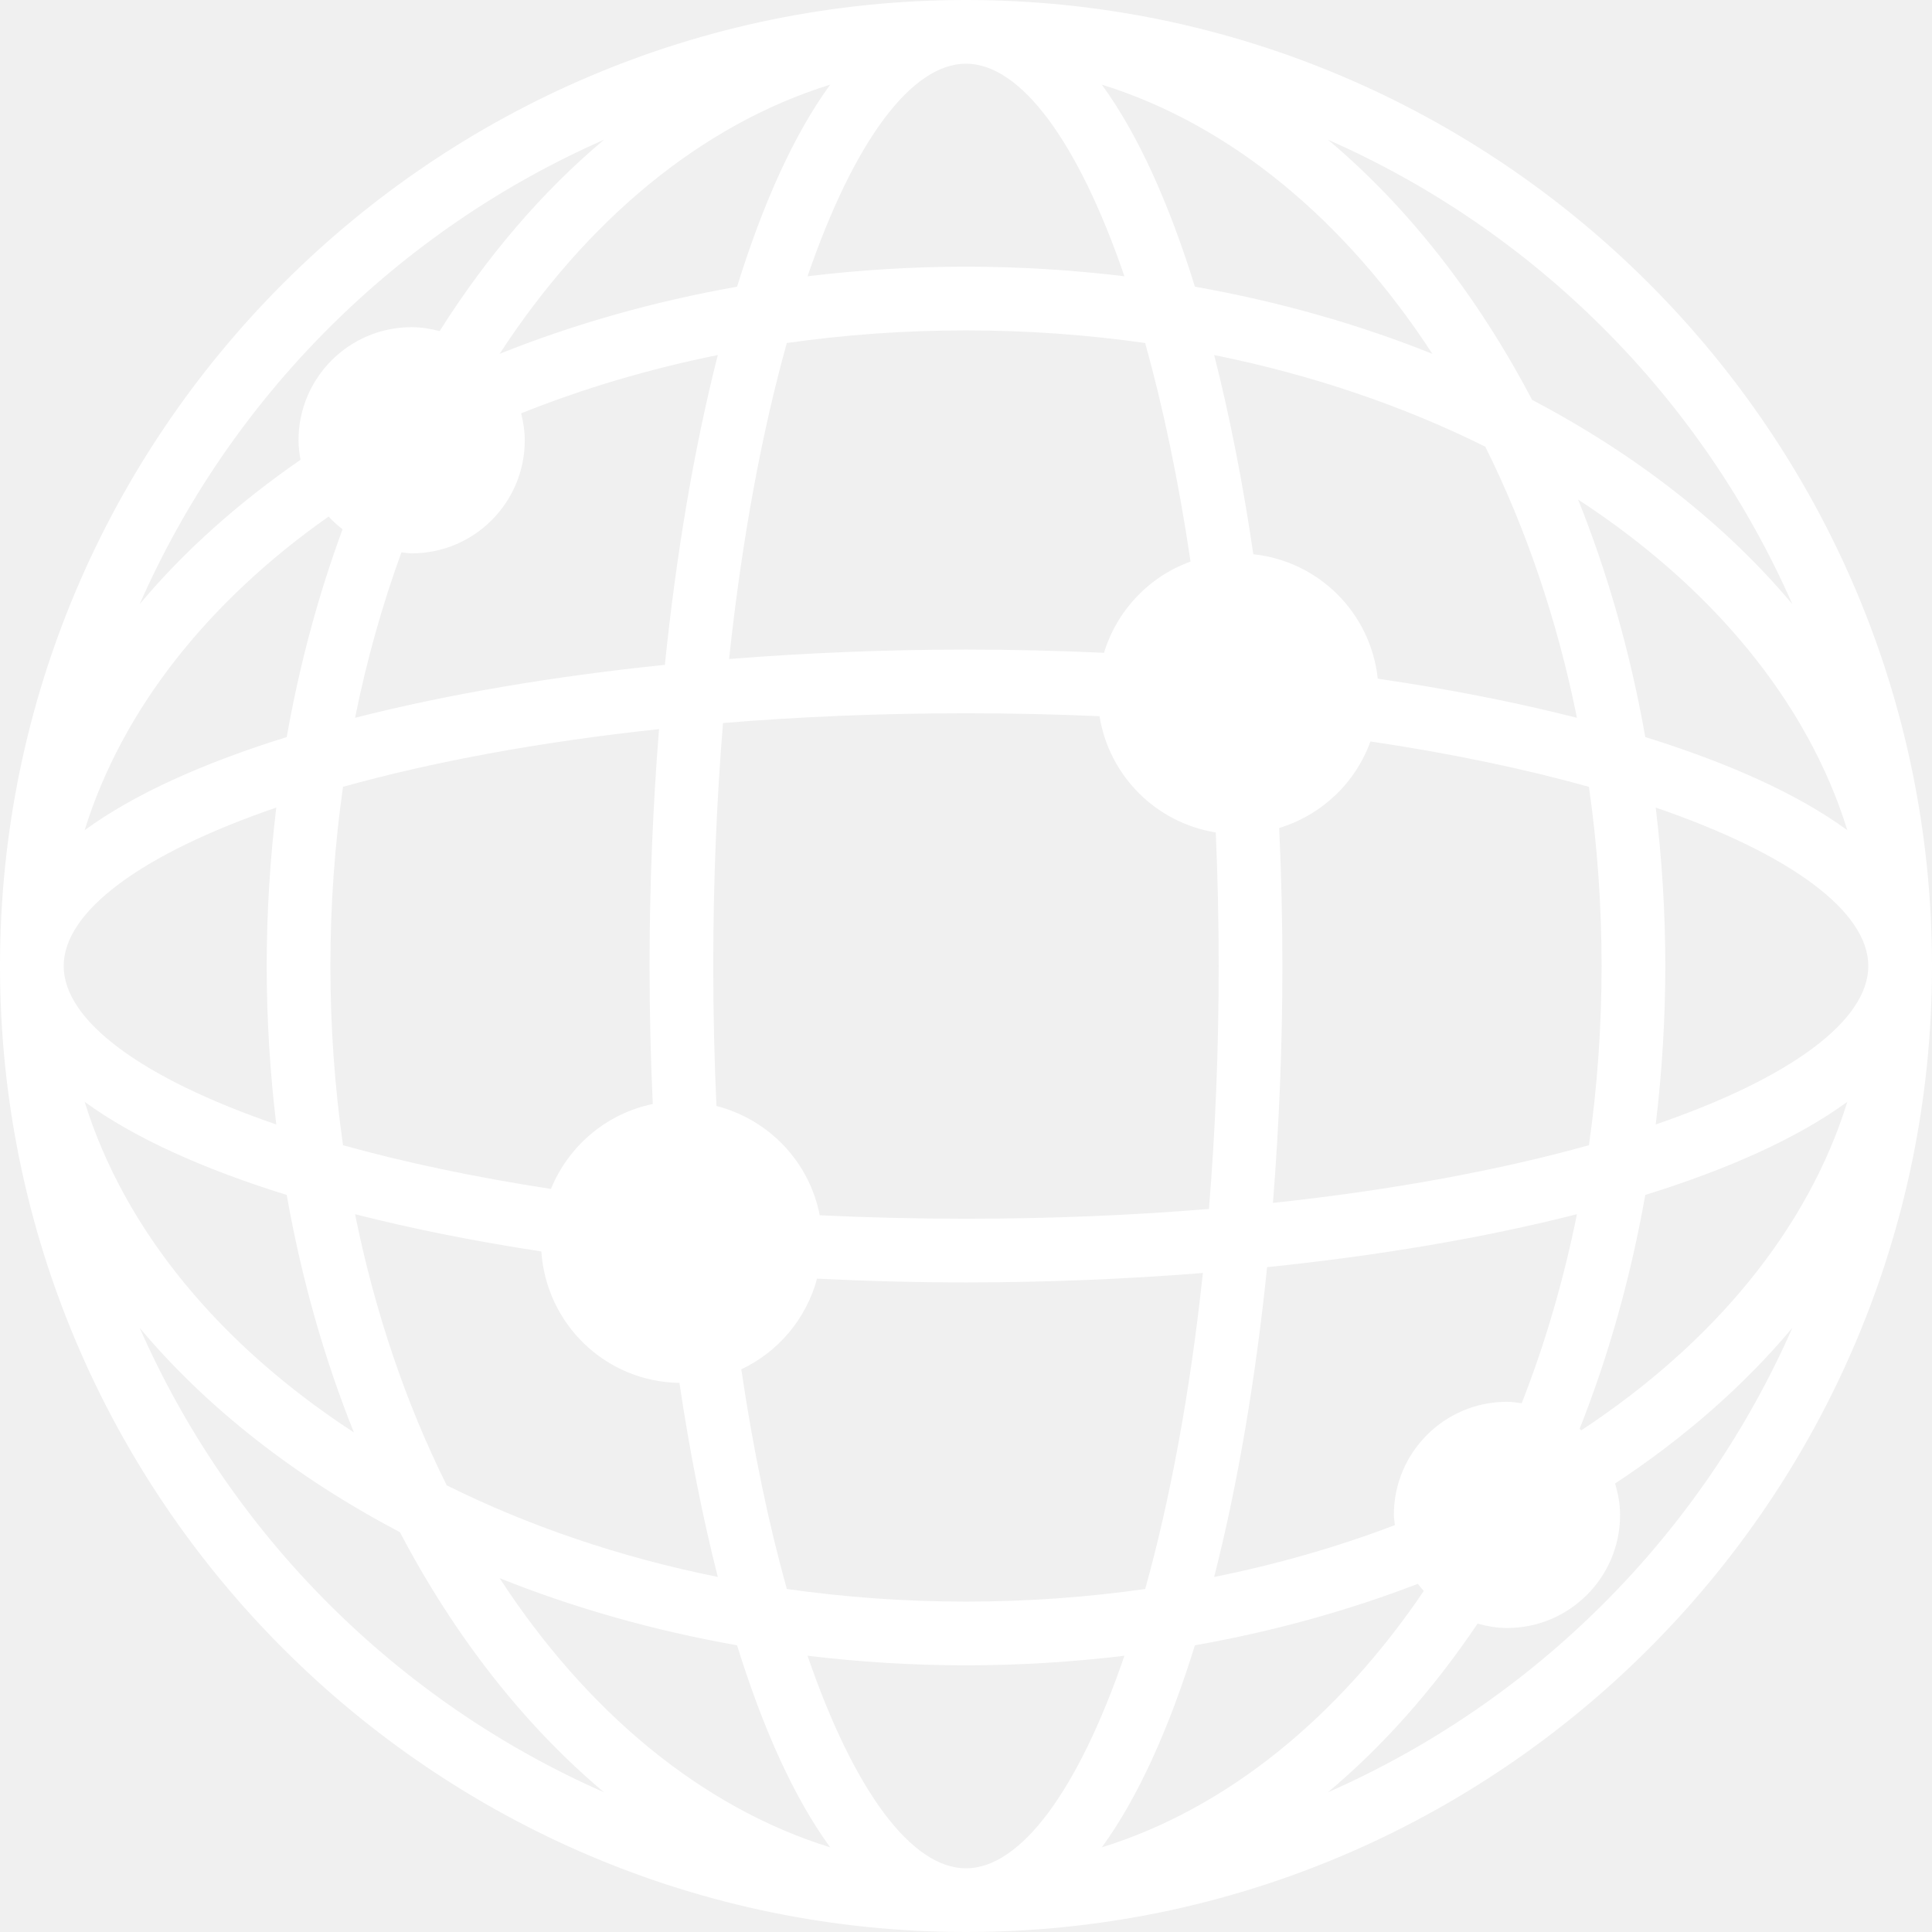
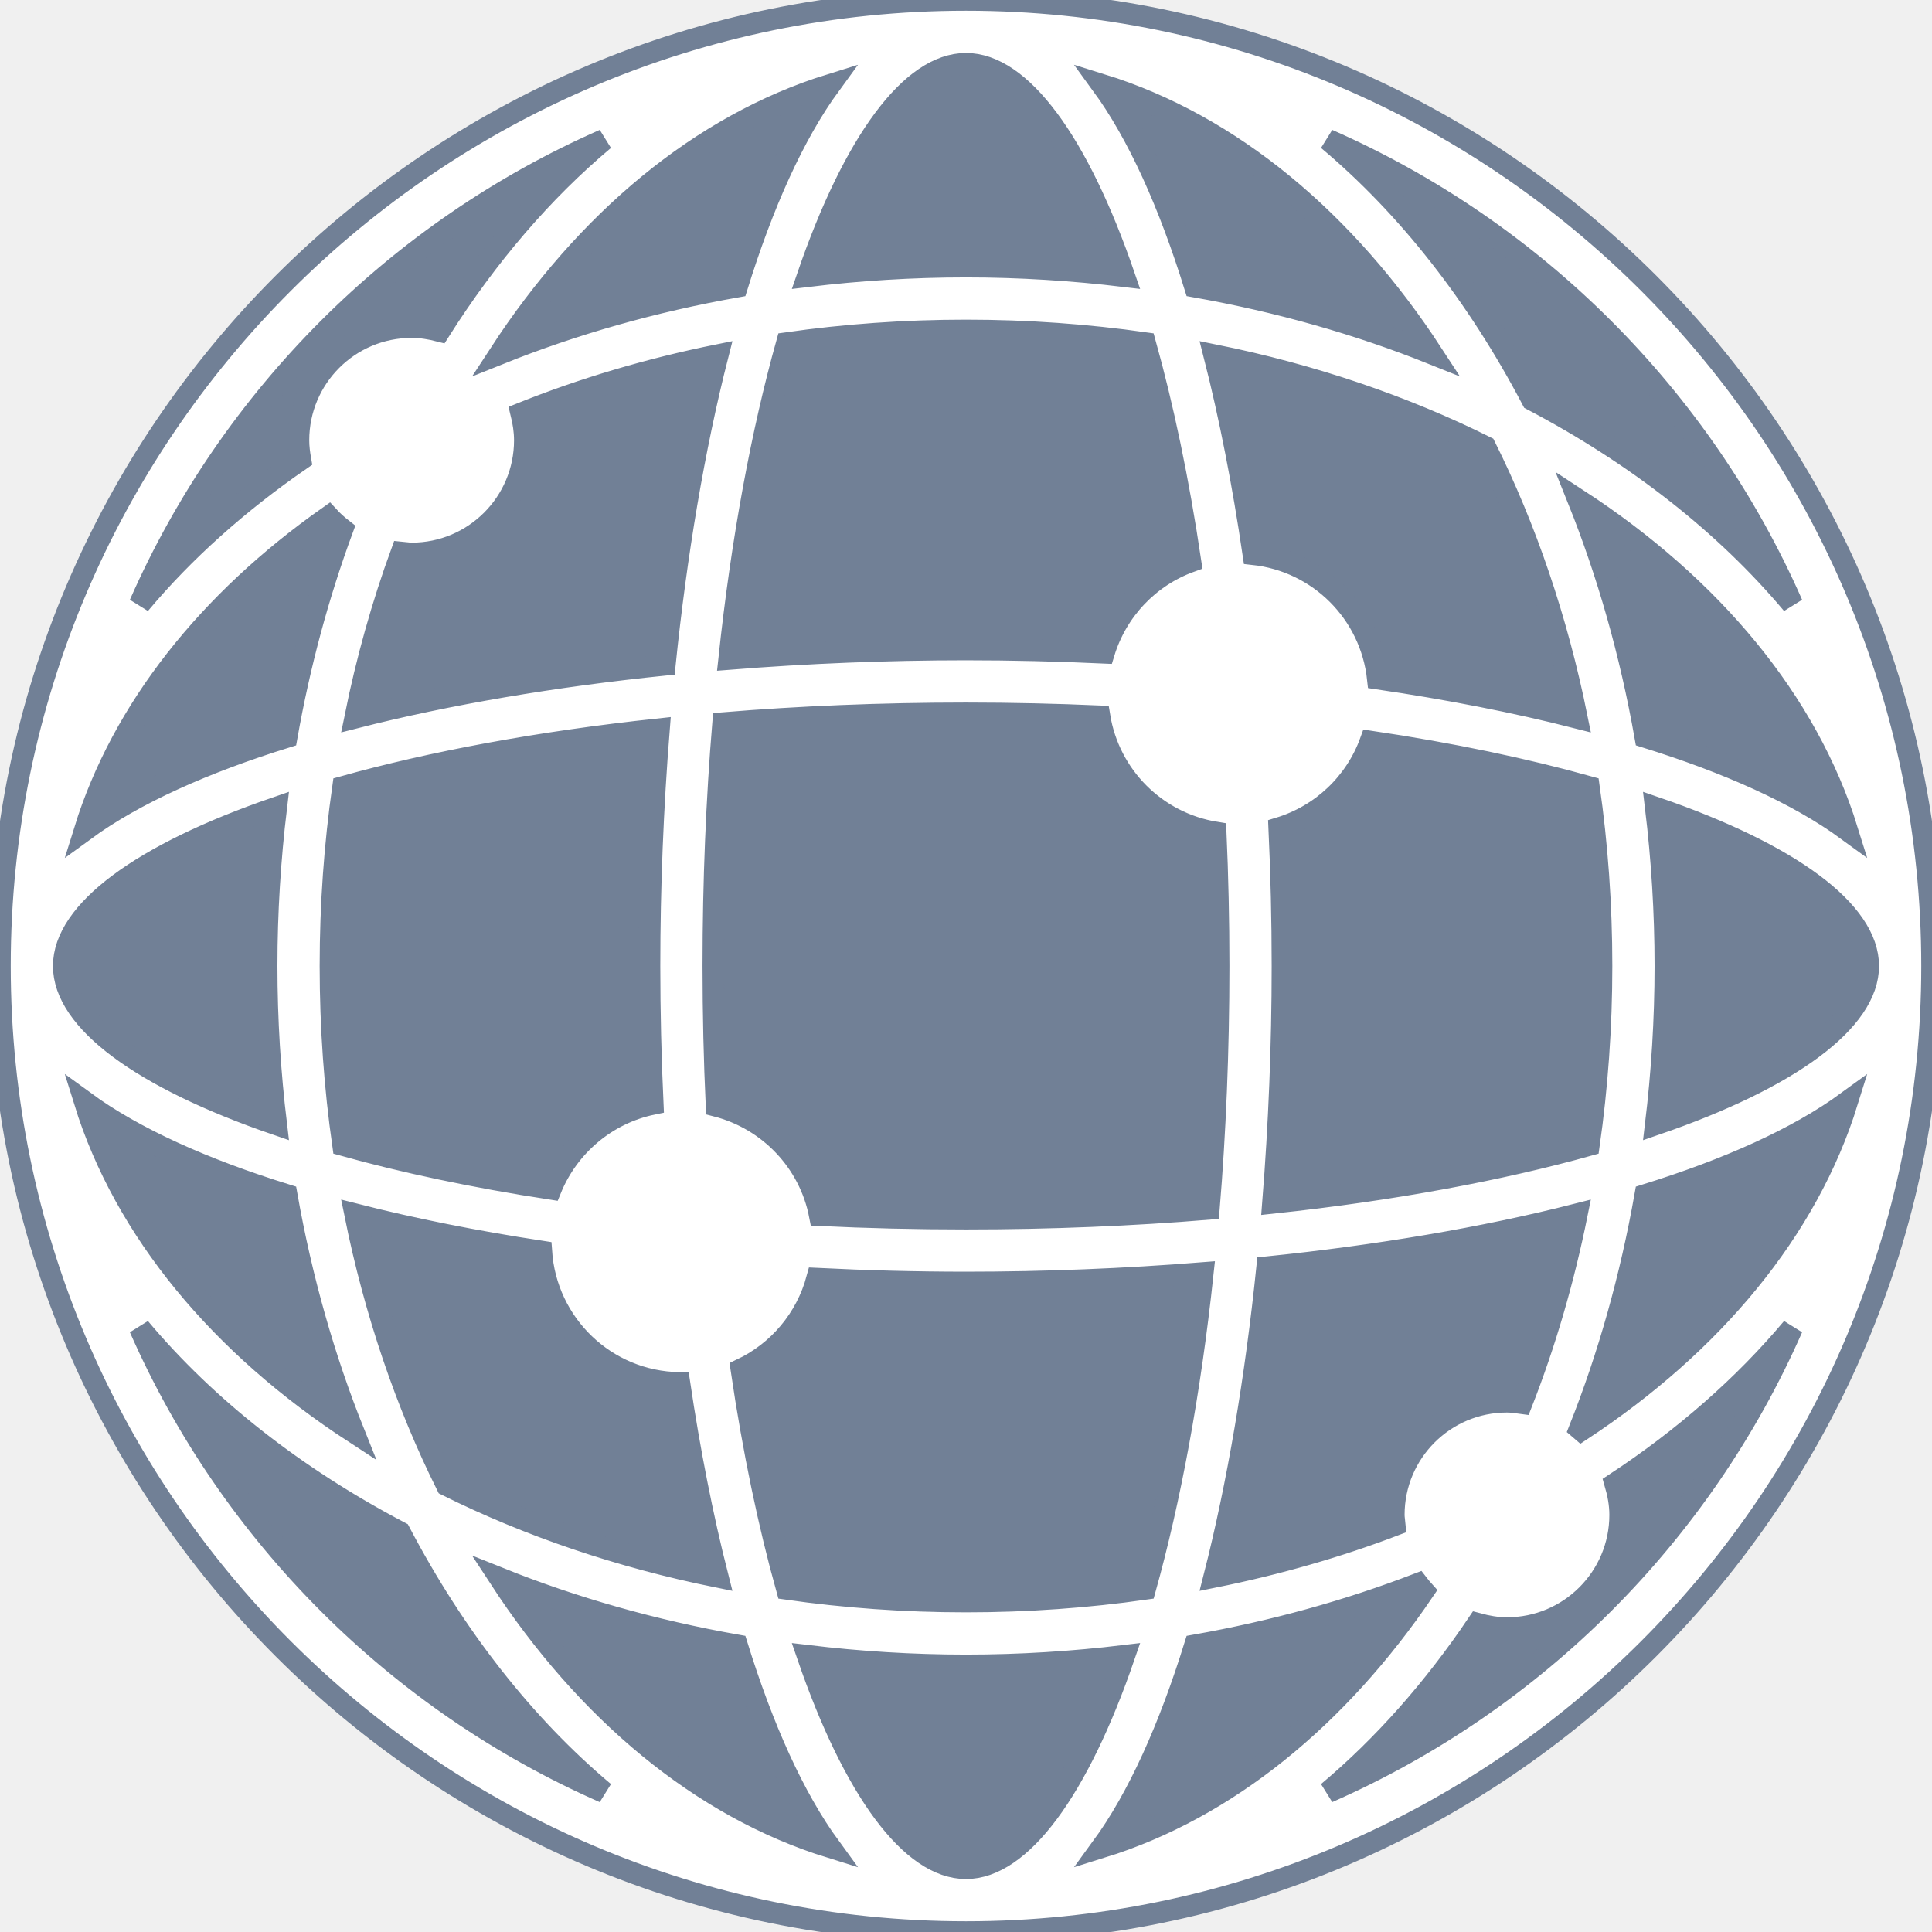
<svg xmlns="http://www.w3.org/2000/svg" width="90px" height="90px" viewBox="0 0 90 90" version="1.1">
-   <g id="Page-1" stroke="none" stroke-width="1" fill="none" fill-rule="evenodd">
+   <g id="Page-1" stroke="#718096" stroke-width="1" fill="#718096" fill-rule="evenodd">
    <g id="Group">
      <path d="M33.438,73.461 C32.723,70.657 32.125,67.614 31.649,64.42 C28.214,64.371 25.444,61.686 25.217,58.297 C22.155,57.83 19.237,57.25 16.539,56.561 C17.463,61.137 18.919,65.394 20.809,69.191 C24.606,71.081 28.863,72.537 33.438,73.461 Z" id="Path" />
      <path d="M66.727,16.484 C62.684,10.281 57.345,5.81 51.326,3.943 C53.023,6.266 54.47,9.509 55.664,13.356 C59.576,14.047 63.289,15.106 66.727,16.484 Z" id="Path" />
      <path d="M51.429,30.41 C52.033,28.431 53.526,26.86 55.461,26.16 C54.898,22.367 54.176,18.952 53.346,15.979 C50.648,15.594 47.857,15.391 45,15.391 C42.143,15.391 39.352,15.595 36.653,15.979 C35.504,20.094 34.567,25.064 33.964,30.7 C37.604,30.41 41.32,30.26 45,30.26 C47.138,30.26 49.288,30.311 51.429,30.41 Z" id="Path" />
      <path d="M64.182,31.615 C67.462,32.097 70.587,32.706 73.461,33.439 C72.537,28.863 71.081,24.606 69.191,20.809 C65.394,18.919 61.137,17.463 56.561,16.539 C57.294,19.413 57.903,22.538 58.385,25.818 C61.445,26.147 63.852,28.555 64.182,31.615 Z" id="Path" />
      <path d="M71.372,18.628 C76.231,21.181 80.366,24.414 83.492,28.141 C79.253,18.5 71.5,10.747 61.859,6.508 C65.586,9.634 68.819,13.769 71.372,18.628 Z" id="Path" />
      <path d="M19.176,25.779 C19.013,25.779 18.859,25.745 18.699,25.731 C17.808,28.171 17.082,30.75 16.539,33.439 C20.887,32.33 25.811,31.503 30.971,30.972 C31.502,25.812 32.329,20.888 33.438,16.54 C30.209,17.192 27.14,18.108 24.277,19.256 C24.376,19.66 24.444,20.076 24.444,20.511 C24.445,23.42 22.086,25.779 19.176,25.779 Z" id="Path" />
      <path d="M74.609,45 C74.609,42.143 74.405,39.352 74.021,36.653 C71.049,35.823 67.634,35.102 63.841,34.538 C63.142,36.473 61.569,37.967 59.59,38.57 C59.689,40.711 59.74,42.862 59.74,45 C59.74,48.679 59.589,52.396 59.299,56.035 C64.936,55.432 69.906,54.495 74.021,53.346 C74.405,50.648 74.609,47.858 74.609,45 Z" id="Path" />
      <path d="M15.391,45 C15.391,47.857 15.595,50.648 15.979,53.347 C18.82,54.14 22.07,54.832 25.665,55.384 C26.481,53.384 28.248,51.874 30.409,51.428 C30.31,49.287 30.259,47.137 30.259,45 C30.259,41.32 30.409,37.604 30.7,33.964 C25.064,34.567 20.094,35.504 15.979,36.653 C15.595,39.352 15.391,42.143 15.391,45 Z" id="Path" />
      <path d="M87.033,45 C87.033,42.454 83.416,39.776 77.13,37.618 C77.418,40.021 77.576,42.485 77.576,45 C77.576,47.514 77.419,49.978 77.13,52.381 C83.415,50.224 87.033,47.546 87.033,45 Z" id="Path" />
      <path d="M73.515,23.272 C74.894,26.71 75.952,30.423 76.644,34.335 C80.491,35.529 83.734,36.977 86.057,38.673 C84.189,32.654 79.719,27.315 73.515,23.272 Z" id="Path" />
      <path d="M38.06,59.564 C37.555,61.438 36.256,62.974 34.531,63.788 C35.095,67.602 35.819,71.035 36.653,74.021 C39.352,74.406 42.142,74.609 45,74.609 C47.857,74.609 50.648,74.405 53.346,74.021 C54.495,69.906 55.432,64.936 56.034,59.3 C52.395,59.59 48.679,59.74 45,59.74 C42.692,59.74 40.37,59.679 38.06,59.564 Z" id="Path" />
      <path d="M70.201,65.301 C70.436,65.301 70.661,65.34 70.888,65.37 C71.97,62.609 72.836,59.658 73.461,56.562 C69.112,57.671 64.188,58.498 59.028,59.029 C58.497,64.189 57.67,69.113 56.561,73.462 C59.511,72.866 62.333,72.057 64.98,71.045 C64.966,70.886 64.932,70.733 64.932,70.57 C64.932,67.66 67.291,65.301 70.201,65.301 Z" id="Path" />
      <path d="M56.772,45 C56.772,42.867 56.723,40.794 56.636,38.779 C53.853,38.33 51.67,36.147 51.221,33.363 C49.206,33.275 47.134,33.227 45.001,33.227 C41.019,33.227 37.235,33.389 33.682,33.681 C33.39,37.234 33.227,41.018 33.227,45 C33.227,47.238 33.279,49.412 33.376,51.521 C35.813,52.148 37.706,54.119 38.187,56.612 C40.386,56.717 42.66,56.773 45.001,56.773 C48.982,56.773 52.766,56.611 56.319,56.319 C56.61,52.766 56.772,48.982 56.772,45 Z" id="Path" />
      <path d="M66.05,73.781 C62.802,75.031 59.32,75.999 55.664,76.645 C54.47,80.492 53.023,83.735 51.326,86.058 C57.149,84.251 62.333,80.006 66.325,74.115 C66.228,74.008 66.138,73.895 66.05,73.781 Z" id="Path" />
      <path d="M75.238,69.106 C75.374,69.574 75.47,70.058 75.47,70.57 C75.47,73.48 73.111,75.839 70.201,75.839 C69.724,75.839 69.271,75.755 68.831,75.636 C66.783,78.673 64.441,81.326 61.86,83.492 C71.5,79.253 79.253,71.5 83.492,61.86 C81.231,64.555 78.445,66.995 75.238,69.106 Z" id="Path" />
      <path d="M45,77.576 C42.485,77.576 40.022,77.419 37.618,77.13 C39.776,83.415 42.454,87.032 45,87.032 C47.546,87.032 50.223,83.415 52.381,77.13 C49.978,77.419 47.514,77.576 45,77.576 Z" id="Path" />
      <path d="M23.273,73.516 C27.316,79.719 32.655,84.189 38.674,86.057 C36.978,83.734 35.53,80.491 34.335,76.644 C30.424,75.953 26.711,74.894 23.273,73.516 Z" id="Path" />
      <path d="M73.585,66.562 C73.611,66.585 73.639,66.605 73.665,66.628 C79.79,62.597 84.205,57.297 86.057,51.326 C83.734,53.023 80.491,54.47 76.644,55.664 C75.964,59.513 74.931,63.171 73.585,66.562 Z" id="Path" />
      <path d="M18.628,71.372 C13.769,68.818 9.634,65.586 6.508,61.859 C10.747,71.5 18.5,79.253 28.14,83.492 C24.414,80.366 21.181,76.231 18.628,71.372 Z" id="Path" />
      <path d="M12.87,52.382 C12.581,49.979 12.424,47.515 12.424,45.001 C12.424,42.486 12.581,40.022 12.87,37.619 C6.585,39.777 2.967,42.454 2.967,45 C2.967,47.546 6.585,50.224 12.87,52.382 Z" id="Path" />
      <path d="M16.485,66.728 C15.106,63.289 14.047,59.576 13.356,55.665 C9.509,54.471 6.266,53.023 3.943,51.327 C5.811,57.346 10.281,62.686 16.485,66.728 Z" id="Path" />
      <path d="M34.335,13.356 C35.53,9.509 36.977,6.266 38.674,3.943 C32.655,5.811 27.316,10.281 23.273,16.484 C26.711,15.106 30.424,14.047 34.335,13.356 Z" id="Path" />
      <path d="M13.999,21.421 C13.947,21.124 13.907,20.822 13.907,20.51 C13.907,17.6 16.266,15.241 19.176,15.241 C19.629,15.241 20.061,15.316 20.48,15.423 C22.685,11.94 25.264,8.921 28.141,6.508 C18.5,10.747 10.747,18.5 6.508,28.141 C8.586,25.664 11.115,23.409 13.999,21.421 Z" id="Path" />
      <path d="M15.958,24.655 C15.726,24.474 15.507,24.28 15.308,24.063 C9.713,28 5.691,33.041 3.943,38.674 C6.265,36.978 9.509,35.53 13.356,34.336 C13.956,30.941 14.835,27.7 15.958,24.655 Z" id="Path" />
      <path d="M45,12.424 C47.514,12.424 49.977,12.581 52.38,12.87 C50.222,6.585 47.545,2.968 45,2.968 C42.454,2.968 39.777,6.585 37.619,12.87 C40.022,12.581 42.486,12.424 45,12.424 Z" id="Path" />
      <path d="M45,0 C20.187,0 0,20.187 0,45 C0,69.813 20.187,90 45,90 C69.813,90 90,69.813 90,45 C90,20.187 69.813,0 45,0 Z M77.13,37.619 C83.415,39.777 87.033,42.455 87.033,45.001 C87.033,47.547 83.416,50.224 77.13,52.382 C77.418,49.979 77.576,47.515 77.576,45.001 C77.576,42.486 77.419,40.022 77.13,37.619 Z M76.644,34.335 C75.953,30.423 74.894,26.711 73.515,23.272 C79.718,27.315 84.188,32.654 86.056,38.673 C83.734,36.977 80.491,35.53 76.644,34.335 Z M64.979,71.045 C62.332,72.057 59.51,72.866 56.56,73.462 C57.669,69.114 58.496,64.19 59.027,59.029 C64.187,58.498 69.111,57.671 73.46,56.562 C72.835,59.658 71.969,62.61 70.887,65.37 C70.66,65.34 70.435,65.301 70.2,65.301 C67.29,65.301 64.931,67.66 64.931,70.57 C64.932,70.732 64.965,70.886 64.979,71.045 Z M45,56.773 C42.659,56.773 40.385,56.717 38.186,56.612 C37.705,54.119 35.813,52.148 33.375,51.521 C33.279,49.413 33.226,47.238 33.226,45 C33.226,41.018 33.388,37.234 33.681,33.681 C37.234,33.389 41.018,33.227 45,33.227 C47.133,33.227 49.205,33.276 51.22,33.363 C51.669,36.147 53.852,38.33 56.635,38.779 C56.723,40.794 56.771,42.867 56.771,45 C56.771,48.981 56.609,52.766 56.317,56.318 C52.765,56.611 48.981,56.773 45,56.773 Z M56.035,59.3 C55.433,64.937 54.495,69.906 53.347,74.021 C50.648,74.406 47.858,74.609 45.001,74.609 C42.144,74.609 39.353,74.405 36.654,74.021 C35.82,71.035 35.096,67.602 34.532,63.788 C36.257,62.974 37.556,61.439 38.061,59.564 C40.371,59.679 42.693,59.74 45.001,59.74 C48.679,59.74 52.395,59.59 56.035,59.3 Z M24.278,19.255 C27.14,18.107 30.21,17.191 33.439,16.539 C32.33,20.887 31.503,25.811 30.972,30.971 C25.812,31.502 20.888,32.329 16.54,33.438 C17.083,30.749 17.809,28.171 18.7,25.73 C18.86,25.744 19.013,25.778 19.177,25.778 C22.087,25.778 24.446,23.419 24.446,20.509 C24.445,20.075 24.377,19.659 24.278,19.255 Z M30.7,33.965 C30.41,37.605 30.259,41.321 30.259,45.001 C30.259,47.138 30.31,49.288 30.409,51.429 C28.248,51.875 26.481,53.385 25.665,55.385 C22.071,54.833 18.82,54.141 15.979,53.348 C15.594,50.649 15.391,47.859 15.391,45.001 C15.391,42.144 15.595,39.353 15.979,36.654 C20.094,35.504 25.064,34.567 30.7,33.965 Z M25.218,58.297 C25.445,61.686 28.215,64.371 31.65,64.42 C32.126,67.613 32.724,70.657 33.439,73.461 C28.863,72.537 24.606,71.081 20.81,69.192 C18.92,65.395 17.464,61.138 16.54,56.562 C19.237,57.25 22.156,57.83 25.218,58.297 Z M33.964,30.7 C34.566,25.063 35.504,20.093 36.653,15.979 C39.352,15.594 42.142,15.391 45,15.391 C47.857,15.391 50.648,15.595 53.346,15.979 C54.176,18.952 54.897,22.367 55.461,26.16 C53.526,26.859 52.033,28.431 51.429,30.41 C49.288,30.311 47.138,30.26 45,30.26 C41.32,30.26 37.604,30.41 33.964,30.7 Z M56.561,16.539 C61.137,17.463 65.394,18.919 69.191,20.809 C71.081,24.606 72.537,28.863 73.461,33.439 C70.587,32.706 67.462,32.097 64.182,31.615 C63.853,28.555 61.445,26.147 58.385,25.818 C57.902,22.538 57.293,19.413 56.561,16.539 Z M59.298,56.036 C59.588,52.396 59.739,48.68 59.739,45.001 C59.739,42.863 59.688,40.712 59.589,38.571 C61.568,37.968 63.141,36.474 63.84,34.539 C67.633,35.102 71.048,35.824 74.02,36.654 C74.405,39.353 74.608,42.144 74.608,45.001 C74.608,47.858 74.404,50.649 74.02,53.348 C69.906,54.496 64.935,55.433 59.298,56.036 Z M83.492,28.141 C80.366,24.415 76.231,21.182 71.372,18.628 C68.819,13.769 65.586,9.634 61.86,6.508 C71.5,10.747 79.253,18.5 83.492,28.141 Z M66.727,16.484 C63.288,15.105 59.575,14.047 55.664,13.355 C54.47,9.508 53.023,6.265 51.326,3.942 C57.345,5.81 62.685,10.281 66.727,16.484 Z M45,2.967 C47.546,2.967 50.223,6.584 52.38,12.869 C49.977,12.581 47.514,12.423 45,12.423 C42.485,12.423 40.022,12.58 37.619,12.869 C39.777,6.584 42.454,2.967 45,2.967 Z M38.674,3.943 C36.978,6.266 35.53,9.509 34.335,13.356 C30.424,14.047 26.711,15.106 23.273,16.484 C27.315,10.281 32.655,5.811 38.674,3.943 Z M28.14,6.508 C25.263,8.921 22.684,11.94 20.479,15.423 C20.06,15.316 19.628,15.241 19.175,15.241 C16.265,15.241 13.906,17.6 13.906,20.51 C13.906,20.822 13.946,21.124 13.998,21.421 C11.114,23.409 8.585,25.664 6.508,28.141 C10.747,18.5 18.5,10.747 28.14,6.508 Z M15.308,24.063 C15.507,24.28 15.726,24.474 15.958,24.655 C14.835,27.7 13.956,30.942 13.356,34.336 C9.509,35.53 6.266,36.978 3.943,38.674 C5.691,33.041 9.713,28 15.308,24.063 Z M12.87,37.619 C12.582,40.022 12.424,42.486 12.424,45.001 C12.424,47.515 12.581,49.979 12.87,52.382 C6.585,50.224 2.967,47.546 2.967,45 C2.967,42.454 6.585,39.777 12.87,37.619 Z M13.356,55.665 C14.047,59.577 15.106,63.29 16.485,66.728 C10.282,62.685 5.811,57.346 3.943,51.326 C6.266,53.023 9.509,54.471 13.356,55.665 Z M6.508,61.86 C9.634,65.586 13.769,68.819 18.628,71.373 C21.182,76.232 24.414,80.367 28.14,83.493 C18.5,79.253 10.747,71.5 6.508,61.86 Z M23.273,73.516 C26.711,74.895 30.424,75.953 34.335,76.644 C35.53,80.491 36.977,83.734 38.674,86.057 C32.655,84.189 27.315,79.719 23.273,73.516 Z M45,87.033 C42.454,87.033 39.777,83.416 37.618,77.131 C40.022,77.419 42.485,77.577 45,77.577 C47.514,77.577 49.977,77.42 52.381,77.131 C50.223,83.416 47.546,87.033 45,87.033 Z M51.326,86.057 C53.023,83.734 54.47,80.491 55.664,76.644 C59.32,75.998 62.803,75.03 66.05,73.78 C66.138,73.894 66.228,74.007 66.325,74.114 C62.333,80.005 57.149,84.251 51.326,86.057 Z M61.86,83.492 C64.441,81.327 66.784,78.674 68.831,75.636 C69.27,75.755 69.724,75.839 70.201,75.839 C73.111,75.839 75.47,73.48 75.47,70.57 C75.47,70.058 75.374,69.574 75.238,69.106 C78.445,66.996 81.231,64.555 83.492,61.86 C79.253,71.5 71.5,79.253 61.86,83.492 Z M73.664,66.628 C73.638,66.605 73.61,66.584 73.584,66.562 C74.93,63.171 75.963,59.513 76.643,55.665 C80.49,54.471 83.733,53.023 86.056,51.327 C84.204,57.297 79.789,62.597 73.664,66.628 Z" id="Shape" fill="#ffffff" fill-rule="nonzero" />
    </g>
  </g>
</svg>
